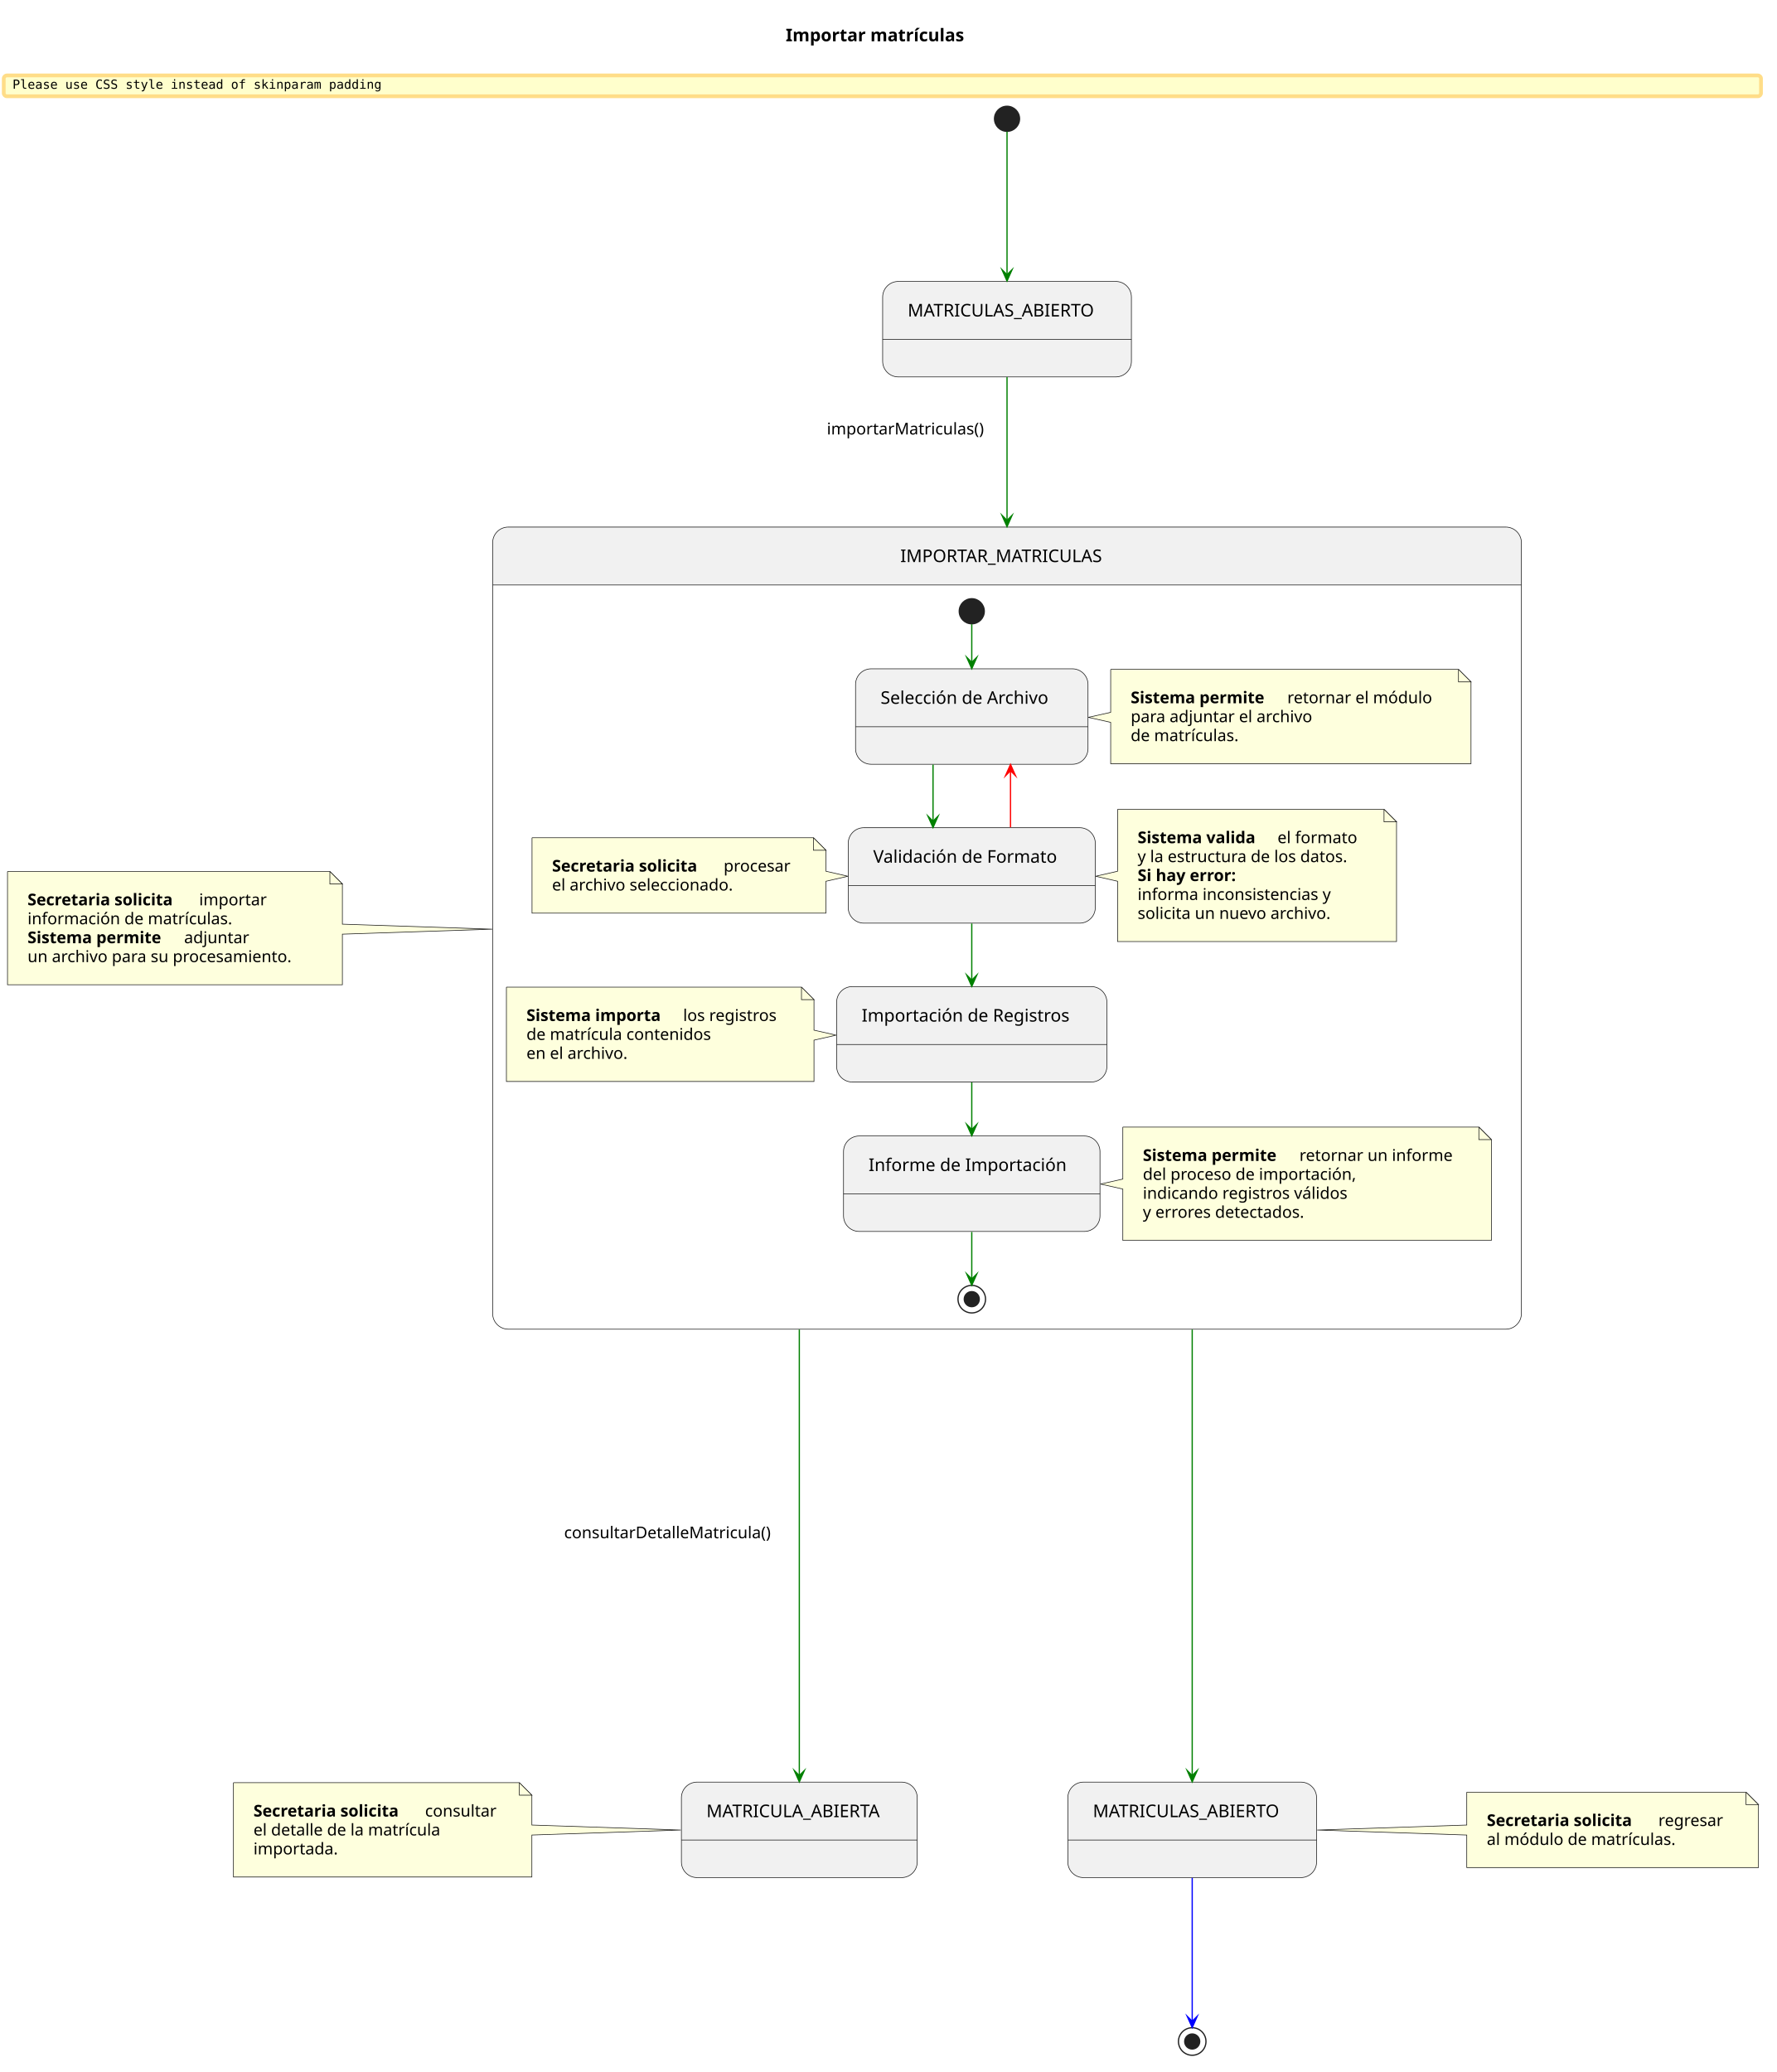
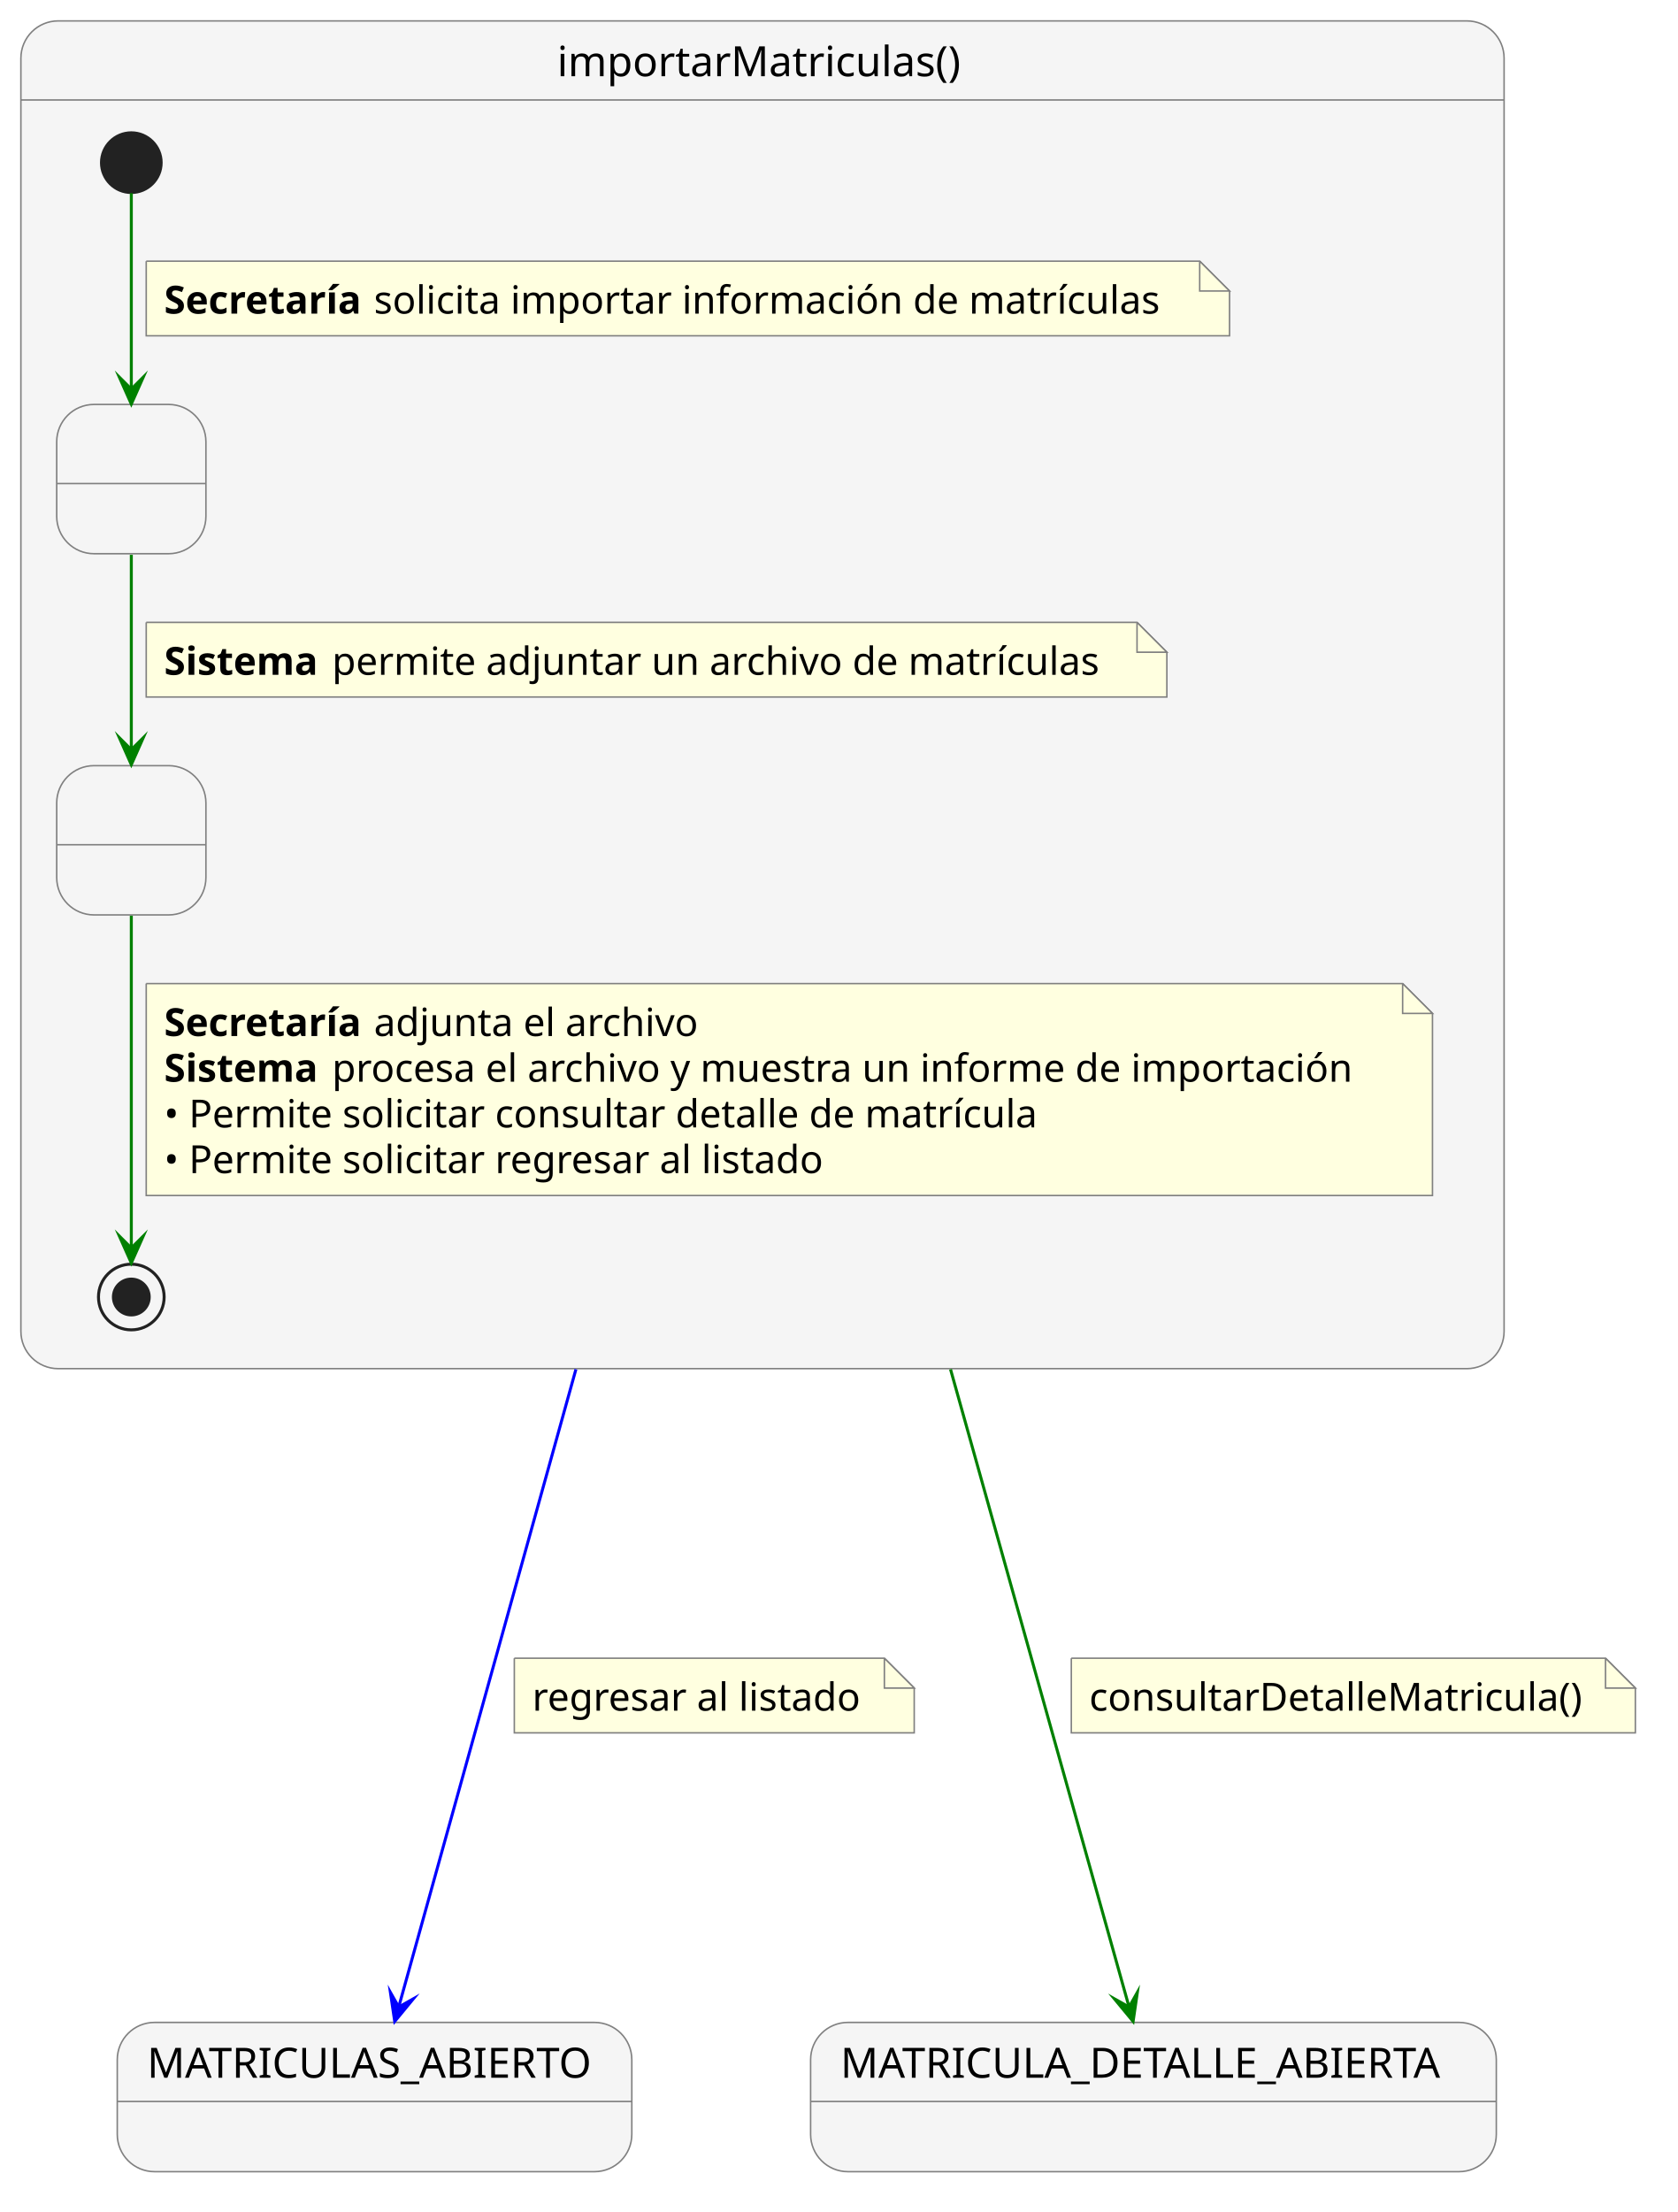
- <svg xmlns="http://www.w3.org/2000/svg" version="1.1" data-diagram-type="STATE" style="width:1420px;height:1656px;background:#FFFFFF;" width="1420px" height="1656px" viewBox="0 0 1420 1656" zoomAndPan="magnify" preserveAspectRatio="none" contentStyleType="text/css">
+ <svg xmlns="http://www.w3.org/2000/svg" contentStyleType="text/css" data-diagram-type="STATE" height="741px" preserveAspectRatio="none" style="width:562px;height:741px;background:#FFFFFF;" version="1.1" viewBox="0 0 562 741" width="562px" zoomAndPan="magnify">
  <defs />
  <g>
-     <g class="title" data-source-line="1">
-       <text x="627.928" y="32.995" fill="#000000" font-size="14" lengthAdjust="spacing" textLength="157.534" font-weight="700" font-family="sans-serif">Importar matrículas</text>
-     </g>
-     <rect x="3" y="60.297" width="1404.39" height="16.641" fill="#FFFFCC" style="stroke:#FFDD88;stroke-width:3;" rx="2.5" ry="2.5" />
-     <text x="10" y="70.938" fill="#000000" font-size="10" lengthAdjust="spacing" textLength="295.005" font-family="monospace">Please use CSS style instead of skinparam padding</text>
-     <g class="entity" data-qualified-name="MATRICULAS_ABIERTO_INICIAL" id="ent0001" data-source-line="10">
-       <rect x="705.42" y="224.938" width="198.806" height="76.297" fill="#F1F1F1" style="stroke:#181818;stroke-width:0.5;" rx="12.5" ry="12.5" />
-       <line x1="705.42" y1="271.234" x2="904.226" y2="271.234" style="stroke:#181818;stroke-width:0.5;" />
-       <text x="725.42" y="252.933" fill="#000000" font-size="14" lengthAdjust="spacing" textLength="158.806" font-family="sans-serif">MATRICULAS_ABIERTO</text>
-     </g>
-     <g class="entity" data-qualified-name="IMPORTAR_MATRICULAS_COMP" id="ent0002" data-source-line="11">
-       <path d="M406.23,421.238 L1203.411,421.238 A12.5,12.5 0 0 1 1215.911,433.738 L1215.911,467.534 L393.73,467.534 L393.73,433.738 A12.5,12.5 0 0 1 406.23,421.238" fill="#F1F1F1" />
-       <rect x="393.73" y="421.238" width="822.181" height="641.087" fill="none" style="stroke:#181818;stroke-width:0.5;" rx="12.5" ry="12.5" />
-       <line x1="393.73" y1="467.534" x2="1215.911" y2="467.534" style="stroke:#181818;stroke-width:0.5;" />
-       <text x="719.518" y="449.233" fill="#000000" font-size="14" lengthAdjust="spacing" textLength="170.605" font-family="sans-serif">IMPORTAR_MATRICULAS</text>
-       <g class="entity" data-qualified-name="IMPORTAR_MATRICULAS_COMP.SolicitudArchivo" id="ent0005" data-source-line="30">
-         <rect x="683.76" y="534.534" width="185.769" height="76.297" fill="#F1F1F1" style="stroke:#181818;stroke-width:0.5;" rx="12.5" ry="12.5" />
-         <line x1="683.76" y1="580.831" x2="869.529" y2="580.831" style="stroke:#181818;stroke-width:0.5;" />
-         <text x="703.76" y="562.529" fill="#000000" font-size="14" lengthAdjust="spacing" textLength="145.769" font-family="sans-serif">Selección de Archivo</text>
+     <g class="entity" data-qualified-name="importarMatriculas" data-source-line="9" id="ent0001">
+       <path d="M19.5,7 L491.5,7 A12.5,12.5 0 0 1 504,19.5 L504,33.488 L7,33.488 L7,19.5 A12.5,12.5 0 0 1 19.5,7" fill="#F5F5F5" />
+       <path d="M7,33.488 L504,33.488 L504,445.988 A12.5,12.5 0 0 1 491.5,458.488 L19.5,458.488 A12.5,12.5 0 0 1 7,445.988 L7,33.488" fill="#F5F5F5" />
+       <rect fill="none" height="451.488" rx="12.5" ry="12.5" style="stroke:#808080;stroke-width:0.5;" width="497" x="7" y="7" />
+       <line style="stroke:#808080;stroke-width:0.5;" x1="7" x2="504" y1="33.488" y2="33.488" />
+       <text fill="#000000" font-family="sans-serif" font-size="14" lengthAdjust="spacing" textLength="137.635" x="186.683" y="25.535">importarMatriculas()</text>
+       <g class="entity" data-qualified-name="importarMatriculas.Paso1" data-source-line="11" id="ent0002">
+         <rect fill="#F5F5F5" height="50" rx="12.5" ry="12.5" style="stroke:#808080;stroke-width:0.5;" width="50" x="19" y="135.488" />
+         <line style="stroke:#808080;stroke-width:0.5;" x1="19" x2="69" y1="161.977" y2="161.977" />
+         <text fill="#000000" font-family="sans-serif" font-size="14" lengthAdjust="spacing" textLength="4.43" x="41.785" y="154.023"> </text>
      </g>
-       <g class="entity" data-qualified-name="IMPORTAR_MATRICULAS_COMP.ValidarFormato" id="ent0006" data-source-line="31">
-         <rect x="677.9" y="661.514" width="197.473" height="76.297" fill="#F1F1F1" style="stroke:#181818;stroke-width:0.5;" rx="12.5" ry="12.5" />
-         <line x1="677.9" y1="707.811" x2="875.373" y2="707.811" style="stroke:#181818;stroke-width:0.5;" />
-         <text x="697.9" y="689.51" fill="#000000" font-size="14" lengthAdjust="spacing" textLength="157.473" font-family="sans-serif">Validación de Formato</text>
+       <g class="entity" data-qualified-name="importarMatriculas.Paso2" data-source-line="12" id="ent0003">
+         <rect fill="#F5F5F5" height="50" rx="12.5" ry="12.5" style="stroke:#808080;stroke-width:0.5;" width="50" x="19" y="256.488" />
+         <line style="stroke:#808080;stroke-width:0.5;" x1="19" x2="69" y1="282.977" y2="282.977" />
+         <text fill="#000000" font-family="sans-serif" font-size="14" lengthAdjust="spacing" textLength="4.43" x="41.785" y="275.023"> </text>
      </g>
-       <g class="entity" data-qualified-name="IMPORTAR_MATRICULAS_COMP.ImportarRegistros" id="ent0007" data-source-line="32">
-         <rect x="668.65" y="788.494" width="215.984" height="76.297" fill="#F1F1F1" style="stroke:#181818;stroke-width:0.5;" rx="12.5" ry="12.5" />
-         <line x1="668.65" y1="834.791" x2="884.634" y2="834.791" style="stroke:#181818;stroke-width:0.5;" />
-         <text x="688.65" y="816.49" fill="#000000" font-size="14" lengthAdjust="spacing" textLength="175.984" font-family="sans-serif">Importación de Registros</text>
+       <g class="start_entity" data-qualified-name="importarMatriculas..start.importarMatriculas" data-source-line="14" id="ent0006">
+         <ellipse cx="44" cy="54.488" fill="#222222" rx="10" ry="10" style="stroke:#222222;stroke-width:1;" />
      </g>
-       <g class="entity" data-qualified-name="IMPORTAR_MATRICULAS_COMP.RetornarInforme" id="ent0008" data-source-line="33">
-         <rect x="674.15" y="907.914" width="204.972" height="76.297" fill="#F1F1F1" style="stroke:#181818;stroke-width:0.5;" rx="12.5" ry="12.5" />
-         <line x1="674.15" y1="954.211" x2="879.122" y2="954.211" style="stroke:#181818;stroke-width:0.5;" />
-         <text x="694.15" y="935.909" fill="#000000" font-size="14" lengthAdjust="spacing" textLength="164.972" font-family="sans-serif">Informe de Importación</text>
+       <g class="end_entity" data-qualified-name="importarMatriculas..end.importarMatriculas" data-source-line="24" id="ent0009">
+         <ellipse cx="44" cy="434.488" fill="none" rx="11" ry="11" style="stroke:#222222;stroke-width:1;" />
+         <ellipse cx="44" cy="434.488" fill="#222222" rx="6" ry="6" style="stroke:#222222;stroke-width:1;" />
      </g>
-       <g class="start_entity" data-qualified-name="IMPORTAR_MATRICULAS_COMP..start.IMPORTAR_MATRICULAS_COMP" id="ent0012" data-source-line="35">
-         <ellipse cx="776.64" cy="488.534" rx="10" ry="10" fill="#222222" style="stroke:#222222;stroke-width:1;" />
+       <g class="link" data-entity-1="ent0006" data-entity-2="ent0002" data-link-type="dependency" data-source-line="14" id="lnk7">
+         <path d="M44,64.718 C44,80.428 44,107.848 44,130.358" fill="none" id="*start*importarMatriculas-to-Paso1" style="stroke:#008000;stroke-width:1;" />
+         <polygon fill="#008000" points="44,135.358,48,126.358,44,130.358,40,126.358,44,135.358" style="stroke:#008000;stroke-width:1;stroke-linejoin:miter;stroke-miterlimit:10;" />
+         <path d="M49,87.488 L49,112.488 L412,112.488 L412,97.488 L402,87.488 L49,87.488" fill="#FFFFE0" style="stroke:#808080;stroke-width:0.5;" />
+         <path d="M402,87.488 L402,97.488 L412,97.488 L402,87.488" fill="#FFFFE0" style="stroke:#808080;stroke-width:0.5;" />
+         <text fill="#000000" font-family="sans-serif" font-size="13" font-weight="700" lengthAdjust="spacing" textLength="66.181" x="55" y="105.057">Secretaría</text>
+         <text fill="#000000" font-family="sans-serif" font-size="13" lengthAdjust="spacing" textLength="272.448" x="125.294" y="105.057">solicita importar información de matrículas</text>
      </g>
-       <g class="end_entity" data-qualified-name="IMPORTAR_MATRICULAS_COMP..end.IMPORTAR_MATRICULAS_COMP" id="ent0018" data-source-line="79">
-         <ellipse cx="776.64" cy="1038.324" rx="11" ry="11" fill="none" style="stroke:#222222;stroke-width:1;" />
-         <ellipse cx="776.64" cy="1038.324" rx="6" ry="6" fill="#222222" style="stroke:#222222;stroke-width:1;" />
+       <g class="link" data-entity-1="ent0002" data-entity-2="ent0003" data-link-type="dependency" data-source-line="19" id="lnk8">
+         <path d="M44,185.858 C44,206.388 44,230.628 44,251.148" fill="none" id="Paso1-to-Paso2" style="stroke:#008000;stroke-width:1;" />
+         <polygon fill="#008000" points="44,256.148,48,247.148,44,251.148,40,247.148,44,256.148" style="stroke:#008000;stroke-width:1;stroke-linejoin:miter;stroke-miterlimit:10;" />
+         <path d="M49,208.488 L49,233.488 L391,233.488 L391,218.488 L381,208.488 L49,208.488" fill="#FFFFE0" style="stroke:#808080;stroke-width:0.5;" />
+         <path d="M381,208.488 L381,218.488 L391,218.488 L381,208.488" fill="#FFFFE0" style="stroke:#808080;stroke-width:0.5;" />
+         <text fill="#000000" font-family="sans-serif" font-size="13" font-weight="700" lengthAdjust="spacing" textLength="52.14" x="55" y="226.057">Sistema</text>
+         <text fill="#000000" font-family="sans-serif" font-size="13" lengthAdjust="spacing" textLength="264.926" x="111.253" y="226.057">permite adjuntar un archivo de matrículas</text>
      </g>
-       <g class="entity" data-qualified-name="IMPORTAR_MATRICULAS_COMP.GMN27" id="ent0028" data-source-line="38">
-         <path d="M887.66,534.984 L887.66,569.324 L869.78,573.324 L887.66,577.324 L887.66,610.383 A0,0 0 0 0 887.66,610.383 L1175.628,610.383 A0,0 0 0 0 1175.628,610.383 L1175.628,544.984 L1165.628,534.984 L887.66,534.984 A0,0 0 0 0 887.66,534.984" style="stroke:#181818;stroke-width:0.5;" fill="#FEFFDD" />
-         <path d="M1165.628,534.984 L1165.628,544.984 L1175.628,544.984 L1165.628,534.984" style="stroke:#181818;stroke-width:0.5;" fill="#FEFFDD" />
-         <text x="903.66" y="562.051" fill="#000000" font-size="13" lengthAdjust="spacing" textLength="120.999" font-weight="700" font-family="sans-serif">Sistema permite</text>
-         <text x="1028.791" y="562.051" fill="#000000" font-size="13" lengthAdjust="spacing" textLength="121.837" font-family="sans-serif">retornar el módulo</text>
-         <text x="903.66" y="577.184" fill="#000000" font-size="13" lengthAdjust="spacing" textLength="156.209" font-family="sans-serif">para adjuntar el archivo</text>
-         <text x="903.66" y="592.317" fill="#000000" font-size="13" lengthAdjust="spacing" textLength="92.936" font-family="sans-serif">de matrículas.</text>
-       </g>
-       <g class="entity" data-qualified-name="IMPORTAR_MATRICULAS_COMP.GMN30" id="ent0031" data-source-line="46">
-         <path d="M425.19,669.534 L425.19,729.8 A0,0 0 0 0 425.19,729.8 L660.098,729.8 A0,0 0 0 0 660.098,729.8 L660.098,704.324 L677.67,700.324 L660.098,696.324 L660.098,679.534 L650.098,669.534 L425.19,669.534 A0,0 0 0 0 425.19,669.534" style="stroke:#181818;stroke-width:0.5;" fill="#FEFFDD" />
-         <path d="M650.098,669.534 L650.098,679.534 L660.098,679.534 L650.098,669.534" style="stroke:#181818;stroke-width:0.5;" fill="#FEFFDD" />
-         <text x="441.19" y="696.601" fill="#000000" font-size="13" lengthAdjust="spacing" textLength="132.996" font-weight="700" font-family="sans-serif">Secretaria solicita</text>
-         <text x="578.318" y="696.601" fill="#000000" font-size="13" lengthAdjust="spacing" textLength="56.78" font-family="sans-serif">procesar</text>
-         <text x="441.19" y="711.734" fill="#000000" font-size="13" lengthAdjust="spacing" textLength="156.616" font-family="sans-serif">el archivo seleccionado.</text>
-       </g>
-       <g class="entity" data-qualified-name="IMPORTAR_MATRICULAS_COMP.GMN33" id="ent0034" data-source-line="54">
-         <path d="M893.17,646.834 L893.17,696.324 L875.65,700.324 L893.17,704.324 L893.17,752.498 A0,0 0 0 0 893.17,752.498 L1116.113,752.498 A0,0 0 0 0 1116.113,752.498 L1116.113,656.834 L1106.113,646.834 L893.17,646.834 A0,0 0 0 0 893.17,646.834" style="stroke:#181818;stroke-width:0.5;" fill="#FEFFDD" />
-         <path d="M1106.113,646.834 L1106.113,656.834 L1116.113,656.834 L1106.113,646.834" style="stroke:#181818;stroke-width:0.5;" fill="#FEFFDD" />
-         <text x="909.17" y="673.901" fill="#000000" font-size="13" lengthAdjust="spacing" textLength="107.669" font-weight="700" font-family="sans-serif">Sistema valida</text>
-         <text x="1020.971" y="673.901" fill="#000000" font-size="13" lengthAdjust="spacing" textLength="67.298" font-family="sans-serif">el formato</text>
-         <text x="909.17" y="689.034" fill="#000000" font-size="13" lengthAdjust="spacing" textLength="181.943" font-family="sans-serif">y la estructura de los datos.</text>
-         <text x="909.17" y="704.167" fill="#000000" font-size="13" lengthAdjust="spacing" textLength="91.552" font-weight="700" font-family="sans-serif">Si hay error:</text>
-         <text x="909.17" y="719.3" fill="#000000" font-size="13" lengthAdjust="spacing" textLength="165.496" font-family="sans-serif">informa inconsistencias y</text>
-         <text x="909.17" y="734.433" fill="#000000" font-size="13" lengthAdjust="spacing" textLength="166.861" font-family="sans-serif">solicita un nuevo archivo.</text>
-       </g>
-       <g class="entity" data-qualified-name="IMPORTAR_MATRICULAS_COMP.GMN36" id="ent0037" data-source-line="65">
-         <path d="M404.73,788.944 L404.73,864.343 A0,0 0 0 0 404.73,864.343 L650.55,864.343 A0,0 0 0 0 650.55,864.343 L650.55,831.324 L668.25,827.324 L650.55,823.324 L650.55,798.944 L640.55,788.944 L404.73,788.944 A0,0 0 0 0 404.73,788.944" style="stroke:#181818;stroke-width:0.5;" fill="#FEFFDD" />
-         <path d="M640.55,788.944 L640.55,798.944 L650.55,798.944 L640.55,788.944" style="stroke:#181818;stroke-width:0.5;" fill="#FEFFDD" />
-         <text x="420.73" y="816.011" fill="#000000" font-size="13" lengthAdjust="spacing" textLength="121.069" font-weight="700" font-family="sans-serif">Sistema importa</text>
-         <text x="545.931" y="816.011" fill="#000000" font-size="13" lengthAdjust="spacing" textLength="79.619" font-family="sans-serif">los registros</text>
-         <text x="420.73" y="831.144" fill="#000000" font-size="13" lengthAdjust="spacing" textLength="157.428" font-family="sans-serif">de matrícula contenidos</text>
-         <text x="420.73" y="846.277" fill="#000000" font-size="13" lengthAdjust="spacing" textLength="88.201" font-family="sans-serif">en el archivo.</text>
-       </g>
-       <g class="entity" data-qualified-name="IMPORTAR_MATRICULAS_COMP.GMN39" id="ent0040" data-source-line="73">
-         <path d="M897.36,900.794 L897.36,942.324 L879.49,946.324 L897.36,950.324 L897.36,991.326 A0,0 0 0 0 897.36,991.326 L1191.911,991.326 A0,0 0 0 0 1191.911,991.326 L1191.911,910.794 L1181.911,900.794 L897.36,900.794 A0,0 0 0 0 897.36,900.794" style="stroke:#181818;stroke-width:0.5;" fill="#FEFFDD" />
-         <path d="M1181.911,900.794 L1181.911,910.794 L1191.911,910.794 L1181.911,900.794" style="stroke:#181818;stroke-width:0.5;" fill="#FEFFDD" />
-         <text x="913.36" y="927.861" fill="#000000" font-size="13" lengthAdjust="spacing" textLength="120.999" font-weight="700" font-family="sans-serif">Sistema permite</text>
-         <text x="1038.491" y="927.861" fill="#000000" font-size="13" lengthAdjust="spacing" textLength="128.419" font-family="sans-serif">retornar un informe</text>
-         <text x="913.36" y="942.994" fill="#000000" font-size="13" lengthAdjust="spacing" textLength="181.905" font-family="sans-serif">del proceso de importación,</text>
-         <text x="913.36" y="958.127" fill="#000000" font-size="13" lengthAdjust="spacing" textLength="174.548" font-family="sans-serif">indicando registros válidos</text>
-         <text x="913.36" y="973.26" fill="#000000" font-size="13" lengthAdjust="spacing" textLength="139.382" font-family="sans-serif">y errores detectados.</text>
-       </g>
-       <g class="link" data-entity-1="ent0012" data-entity-2="ent0005" id="lnk13" data-source-line="35" data-link-type="dependency">
-         <path d="M776.64,498.854 C776.64,507.804 776.64,516.344 776.64,529.394" style="stroke:#008000;stroke-width:1;" fill="none" id="*start*IMPORTAR_MATRICULAS_COMP-to-SolicitudArchivo" />
-         <polygon points="776.64,534.394,780.64,525.394,776.64,529.394,772.64,525.394,776.64,534.394" fill="#008000" style="stroke:#008000;stroke-width:1;stroke-linejoin:miter;stroke-miterlimit:10;" />
-       </g>
-       <g class="link" data-entity-1="ent0005" data-entity-2="ent0006" id="lnk14" data-source-line="43" data-link-type="dependency">
-         <path d="M745.68,611.124 C745.68,627.044 745.68,640.454 745.68,656.354" style="stroke:#008000;stroke-width:1;" fill="none" id="SolicitudArchivo-to-ValidarFormato" />
-         <polygon points="745.68,661.354,749.68,652.354,745.68,656.354,741.68,652.354,745.68,661.354" fill="#008000" style="stroke:#008000;stroke-width:1;stroke-linejoin:miter;stroke-miterlimit:10;" />
-       </g>
-       <g class="link" data-entity-1="ent0006" data-entity-2="ent0005" id="lnk15" data-source-line="51" data-link-type="dependency">
-         <path d="M807.6,661.224 C807.6,645.304 807.6,631.894 807.6,615.994" style="stroke:#FF0000;stroke-width:1;" fill="none" id="ValidarFormato-to-SolicitudArchivo" />
-         <polygon points="807.6,610.994,803.6,619.994,807.6,615.994,811.6,619.994,807.6,610.994" fill="#FF0000" style="stroke:#FF0000;stroke-width:1;stroke-linejoin:miter;stroke-miterlimit:10;" />
-       </g>
-       <g class="link" data-entity-1="ent0006" data-entity-2="ent0007" id="lnk16" data-source-line="62" data-link-type="dependency">
-         <path d="M776.64,738.104 C776.64,754.024 776.64,767.434 776.64,783.334" style="stroke:#008000;stroke-width:1;" fill="none" id="ValidarFormato-to-ImportarRegistros" />
-         <polygon points="776.64,788.334,780.64,779.334,776.64,783.334,772.64,779.334,776.64,788.334" fill="#008000" style="stroke:#008000;stroke-width:1;stroke-linejoin:miter;stroke-miterlimit:10;" />
-       </g>
-       <g class="link" data-entity-1="ent0007" data-entity-2="ent0008" id="lnk17" data-source-line="70" data-link-type="dependency">
-         <path d="M776.64,865.084 C776.64,878.724 776.64,889.064 776.64,902.694" style="stroke:#008000;stroke-width:1;" fill="none" id="ImportarRegistros-to-RetornarInforme" />
-         <polygon points="776.64,907.694,780.64,898.694,776.64,902.694,772.64,898.694,776.64,907.694" fill="#008000" style="stroke:#008000;stroke-width:1;stroke-linejoin:miter;stroke-miterlimit:10;" />
-       </g>
-       <g class="link" data-entity-1="ent0008" data-entity-2="ent0018" id="lnk19" data-source-line="79" data-link-type="dependency">
-         <path d="M776.64,984.654 C776.64,1000.064 776.64,1011.624 776.64,1022.204" style="stroke:#008000;stroke-width:1;" fill="none" id="RetornarInforme-to-*end*IMPORTAR_MATRICULAS_COMP" />
-         <polygon points="776.64,1027.204,780.64,1018.204,776.64,1022.204,772.64,1018.204,776.64,1027.204" fill="#008000" style="stroke:#008000;stroke-width:1;stroke-linejoin:miter;stroke-miterlimit:10;" />
+       <g class="link" data-entity-1="ent0003" data-entity-2="ent0009" data-link-type="dependency" data-source-line="24" id="lnk10">
+         <path d="M44,306.748 C44,340.258 44,394.278 44,418.088" fill="none" id="Paso2-to-*end*importarMatriculas" style="stroke:#008000;stroke-width:1;" />
+         <polygon fill="#008000" points="44,423.088,48,414.088,44,418.088,40,414.088,44,423.088" style="stroke:#008000;stroke-width:1;stroke-linejoin:miter;stroke-miterlimit:10;" />
+         <path d="M49,329.488 L49,400.488 L480,400.488 L480,339.488 L470,329.488 L49,329.488" fill="#FFFFE0" style="stroke:#808080;stroke-width:0.5;" />
+         <path d="M470,329.488 L470,339.488 L480,339.488 L470,329.488" fill="#FFFFE0" style="stroke:#808080;stroke-width:0.5;" />
+         <text fill="#000000" font-family="sans-serif" font-size="13" font-weight="700" lengthAdjust="spacing" textLength="66.181" x="55" y="347.057">Secretaría</text>
+         <text fill="#000000" font-family="sans-serif" font-size="13" lengthAdjust="spacing" textLength="112.417" x="125.294" y="347.057">adjunta el archivo</text>
+         <text fill="#000000" font-family="sans-serif" font-size="13" font-weight="700" lengthAdjust="spacing" textLength="52.14" x="55" y="362.367">Sistema</text>
+         <text fill="#000000" font-family="sans-serif" font-size="13" lengthAdjust="spacing" textLength="353.768" x="111.253" y="362.367">procesa el archivo y muestra un informe de importación</text>
+         <text fill="#000000" font-family="sans-serif" font-size="13" lengthAdjust="spacing" textLength="304.713" x="55" y="377.678">• Permite solicitar consultar detalle de matrícula</text>
+         <text fill="#000000" font-family="sans-serif" font-size="13" lengthAdjust="spacing" textLength="231.15" x="55" y="392.988">• Permite solicitar regresar al listado</text>
      </g>
    </g>
-     <g class="entity" data-qualified-name="MATRICULA_ABIERTA_FINAL" id="ent0003" data-source-line="12">
-       <rect x="544.58" y="1424.318" width="188.477" height="76.297" fill="#F1F1F1" style="stroke:#181818;stroke-width:0.5;" rx="12.5" ry="12.5" />
-       <line x1="544.58" y1="1470.614" x2="733.057" y2="1470.614" style="stroke:#181818;stroke-width:0.5;" />
-       <text x="564.58" y="1452.313" fill="#000000" font-size="14" lengthAdjust="spacing" textLength="148.477" font-family="sans-serif">MATRICULA_ABIERTA</text>
+     <g class="entity" data-qualified-name="MATRICULAS_ABIERTO" data-source-line="33" id="ent0004">
+       <rect fill="#F5F5F5" height="50" rx="12.5" ry="12.5" style="stroke:#808080;stroke-width:0.5;" width="172.421" x="39.29" y="677.49" />
+       <line style="stroke:#808080;stroke-width:0.5;" x1="39.29" x2="211.711" y1="703.978" y2="703.978" />
+       <text fill="#000000" font-family="sans-serif" font-size="14" lengthAdjust="spacing" textLength="152.421" x="49.29" y="696.025">MATRICULAS_ABIERTO</text>
    </g>
-     <g class="entity" data-qualified-name="MATRICULAS_ABIERTO_FINAL" id="ent0004" data-source-line="13">
-       <rect x="853.42" y="1424.318" width="198.806" height="76.297" fill="#F1F1F1" style="stroke:#181818;stroke-width:0.5;" rx="12.5" ry="12.5" />
-       <line x1="853.42" y1="1470.614" x2="1052.226" y2="1470.614" style="stroke:#181818;stroke-width:0.5;" />
-       <text x="873.42" y="1452.313" fill="#000000" font-size="14" lengthAdjust="spacing" textLength="158.806" font-family="sans-serif">MATRICULAS_ABIERTO</text>
+     <g class="entity" data-qualified-name="MATRICULA_DETALLE_ABIERTA" data-source-line="34" id="ent0005">
+       <rect fill="#F5F5F5" height="50" rx="12.5" ry="12.5" style="stroke:#808080;stroke-width:0.5;" width="229.768" x="271.62" y="677.49" />
+       <line style="stroke:#808080;stroke-width:0.5;" x1="271.62" x2="501.388" y1="703.978" y2="703.978" />
+       <text fill="#000000" font-family="sans-serif" font-size="14" lengthAdjust="spacing" textLength="209.768" x="281.62" y="696.025">MATRICULA_DETALLE_ABIERTA</text>
    </g>
-     <g class="start_entity" data-qualified-name=".start." id="ent0009" data-source-line="15">
-       <ellipse cx="804.82" cy="94.938" rx="10" ry="10" fill="#222222" style="stroke:#222222;stroke-width:1;" />
+     <g class="link" data-entity-1="ent0001" data-entity-2="ent0005" data-link-type="dependency" data-source-line="36" id="lnk11">
+       <path d="M318.51,458.71 C343.02,546.24 366.651,630.625 378.341,672.345" fill="none" id="importarMatriculas-to-MATRICULA_DETALLE_ABIERTA" style="stroke:#008000;stroke-width:1;" />
+       <polygon fill="#008000" points="379.69,677.16,381.113,667.414,378.341,672.345,373.41,669.573,379.69,677.16" style="stroke:#008000;stroke-width:1;stroke-linejoin:miter;stroke-miterlimit:10;" />
+       <path d="M358.98,555.49 L358.98,580.49 L547.98,580.49 L547.98,565.49 L537.98,555.49 L358.98,555.49" fill="#FFFFE0" style="stroke:#808080;stroke-width:0.5;" />
+       <path d="M537.98,555.49 L537.98,565.49 L547.98,565.49 L537.98,555.49" fill="#FFFFE0" style="stroke:#808080;stroke-width:0.5;" />
+       <text fill="#000000" font-family="sans-serif" font-size="13" lengthAdjust="spacing" textLength="168.74" x="364.98" y="573.058">consultarDetalleMatricula()</text>
    </g>
-     <g class="end_entity" data-qualified-name=".end." id="ent0022" data-source-line="101">
-       <ellipse cx="952.82" cy="1631.618" rx="11" ry="11" fill="none" style="stroke:#222222;stroke-width:1;" />
-       <ellipse cx="952.82" cy="1631.618" rx="6" ry="6" fill="#222222" style="stroke:#222222;stroke-width:1;" />
-     </g>
-     <g class="entity" data-qualified-name="GMN24" id="ent0025" data-source-line="21">
-       <path d="M6,696.508 L6,787.039 A0,0 0 0 0 6,787.039 L273.637,787.039 A0,0 0 0 0 273.637,787.039 L273.637,746.617 L393.42,742.617 L273.637,738.617 L273.637,706.508 L263.637,696.508 L6,696.508 A0,0 0 0 0 6,696.508" style="stroke:#181818;stroke-width:0.5;" fill="#FEFFDD" />
-       <path d="M263.637,696.508 L263.637,706.508 L273.637,706.508 L263.637,696.508" style="stroke:#181818;stroke-width:0.5;" fill="#FEFFDD" />
-       <text x="22" y="723.574" fill="#000000" font-size="13" lengthAdjust="spacing" textLength="132.996" font-weight="700" font-family="sans-serif">Secretaria solicita</text>
-       <text x="159.128" y="723.574" fill="#000000" font-size="13" lengthAdjust="spacing" textLength="56.234" font-family="sans-serif">importar</text>
-       <text x="22" y="738.707" fill="#000000" font-size="13" lengthAdjust="spacing" textLength="174.376" font-family="sans-serif">información de matrículas.</text>
-       <text x="22" y="753.84" fill="#000000" font-size="13" lengthAdjust="spacing" textLength="120.999" font-weight="700" font-family="sans-serif">Sistema permite</text>
-       <text x="147.131" y="753.84" fill="#000000" font-size="13" lengthAdjust="spacing" textLength="54.717" font-family="sans-serif">adjuntar</text>
-       <text x="22" y="768.973" fill="#000000" font-size="13" lengthAdjust="spacing" textLength="226.637" font-family="sans-serif">un archivo para su procesamiento.</text>
-     </g>
-     <g class="entity" data-qualified-name="GMN42" id="ent0043" data-source-line="87">
-       <path d="M186.57,1424.767 L186.57,1500.166 A0,0 0 0 0 186.57,1500.166 L425.071,1500.166 A0,0 0 0 0 425.071,1500.166 L425.071,1466.618 L544.1,1462.618 L425.071,1458.618 L425.071,1434.767 L415.071,1424.767 L186.57,1424.767 A0,0 0 0 0 186.57,1424.767" style="stroke:#181818;stroke-width:0.5;" fill="#FEFFDD" />
-       <path d="M415.071,1424.767 L415.071,1434.767 L425.071,1434.767 L415.071,1424.767" style="stroke:#181818;stroke-width:0.5;" fill="#FEFFDD" />
-       <text x="202.57" y="1451.834" fill="#000000" font-size="13" lengthAdjust="spacing" textLength="132.996" font-weight="700" font-family="sans-serif">Secretaria solicita</text>
-       <text x="339.698" y="1451.834" fill="#000000" font-size="13" lengthAdjust="spacing" textLength="60.373" font-family="sans-serif">consultar</text>
-       <text x="202.57" y="1466.967" fill="#000000" font-size="13" lengthAdjust="spacing" textLength="162.151" font-family="sans-serif">el detalle de la matrícula</text>
-       <text x="202.57" y="1482.1" fill="#000000" font-size="13" lengthAdjust="spacing" textLength="71.24" font-family="sans-serif">importada.</text>
-     </g>
-     <g class="entity" data-qualified-name="GMN45" id="ent0046" data-source-line="96">
-       <path d="M1172.24,1432.338 L1172.24,1458.618 L1052.72,1462.618 L1172.24,1466.618 L1172.24,1492.603 A0,0 0 0 0 1172.24,1492.603 L1405.39,1492.603 A0,0 0 0 0 1405.39,1492.603 L1405.39,1442.338 L1395.39,1432.338 L1172.24,1432.338 A0,0 0 0 0 1172.24,1432.338" style="stroke:#181818;stroke-width:0.5;" fill="#FEFFDD" />
-       <path d="M1395.39,1432.338 L1395.39,1442.338 L1405.39,1442.338 L1395.39,1432.338" style="stroke:#181818;stroke-width:0.5;" fill="#FEFFDD" />
-       <text x="1188.24" y="1459.404" fill="#000000" font-size="13" lengthAdjust="spacing" textLength="132.996" font-weight="700" font-family="sans-serif">Secretaria solicita</text>
-       <text x="1325.368" y="1459.404" fill="#000000" font-size="13" lengthAdjust="spacing" textLength="55.022" font-family="sans-serif">regresar</text>
-       <text x="1188.24" y="1474.537" fill="#000000" font-size="13" lengthAdjust="spacing" textLength="161.453" font-family="sans-serif">al módulo de matrículas.</text>
-     </g>
-     <g class="link" data-entity-1="ent0009" data-entity-2="ent0001" id="lnk10" data-source-line="15" data-link-type="dependency">
-       <path d="M804.82,105.198 C804.82,128.377 804.82,180.748 804.82,219.558" style="stroke:#008000;stroke-width:1;" fill="none" id="*start*-to-MATRICULAS_ABIERTO_INICIAL" />
-       <polygon points="804.82,224.558,808.82,215.558,804.82,219.558,800.82,215.558,804.82,224.558" fill="#008000" style="stroke:#008000;stroke-width:1;stroke-linejoin:miter;stroke-miterlimit:10;" />
-     </g>
-     <g class="link" data-entity-1="ent0001" data-entity-2="ent0002" id="lnk11" data-source-line="18" data-link-type="dependency">
-       <path d="M804.82,301.447 C804.82,330.397 804.82,368.197 804.82,415.908" style="stroke:#008000;stroke-width:1;" fill="none" id="MATRICULAS_ABIERTO_INICIAL-to-IMPORTAR_MATRICULAS_COMP" />
-       <polygon points="804.82,420.908,808.82,411.908,804.82,415.908,800.82,411.908,804.82,420.908" fill="#008000" style="stroke:#008000;stroke-width:1;stroke-linejoin:miter;stroke-miterlimit:10;" />
-       <text x="660.82" y="347.244" fill="#000000" font-size="13" lengthAdjust="spacing" textLength="133.352" font-family="sans-serif">importarMatriculas()</text>
-     </g>
-     <g class="link" data-entity-1="ent0002" data-entity-2="ent0003" id="lnk20" data-source-line="84" data-link-type="dependency">
-       <path d="M638.82,1062.608 C638.82,1204.787 638.82,1350.277 638.82,1419.088" style="stroke:#008000;stroke-width:1;" fill="none" id="IMPORTAR_MATRICULAS_COMP-to-MATRICULA_ABIERTA_FINAL" />
-       <polygon points="638.82,1424.088,642.82,1415.088,638.82,1419.088,634.82,1415.088,638.82,1424.088" fill="#008000" style="stroke:#008000;stroke-width:1;stroke-linejoin:miter;stroke-miterlimit:10;" />
-       <text x="450.82" y="1229.414" fill="#000000" font-size="13" lengthAdjust="spacing" textLength="177.011" font-family="sans-serif">consultarDetalleMatricula()</text>
-     </g>
-     <g class="link" data-entity-1="ent0002" data-entity-2="ent0004" id="lnk21" data-source-line="93" data-link-type="dependency">
-       <path d="M952.82,1062.608 C952.82,1204.787 952.82,1350.277 952.82,1419.088" style="stroke:#008000;stroke-width:1;" fill="none" id="IMPORTAR_MATRICULAS_COMP-to-MATRICULAS_ABIERTO_FINAL" />
-       <polygon points="952.82,1424.088,956.82,1415.088,952.82,1419.088,948.82,1415.088,952.82,1424.088" fill="#008000" style="stroke:#008000;stroke-width:1;stroke-linejoin:miter;stroke-miterlimit:10;" />
-     </g>
-     <g class="link" data-entity-1="ent0004" data-entity-2="ent0022" id="lnk23" data-source-line="101" data-link-type="dependency">
-       <path d="M952.82,1500.848 C952.82,1539.447 952.82,1591.568 952.82,1615.467" style="stroke:#0000FF;stroke-width:1;" fill="none" id="MATRICULAS_ABIERTO_FINAL-to-*end*" />
-       <polygon points="952.82,1620.467,956.82,1611.467,952.82,1615.467,948.82,1611.467,952.82,1620.467" fill="#0000FF" style="stroke:#0000FF;stroke-width:1;stroke-linejoin:miter;stroke-miterlimit:10;" />
+     <g class="link" data-entity-1="ent0001" data-entity-2="ent0004" data-link-type="dependency" data-source-line="41" id="lnk12">
+       <path d="M192.98,458.71 C168.65,546.24 145.199,630.623 133.599,672.343" fill="none" id="importarMatriculas-to-MATRICULAS_ABIERTO" style="stroke:#0000FF;stroke-width:1;" />
+       <polygon fill="#0000FF" points="132.26,677.16,138.525,669.561,133.599,672.343,130.817,667.417,132.26,677.16" style="stroke:#0000FF;stroke-width:1;stroke-linejoin:miter;stroke-miterlimit:10;" />
+       <path d="M172.34,555.49 L172.34,580.49 L306.34,580.49 L306.34,565.49 L296.34,555.49 L172.34,555.49" fill="#FFFFE0" style="stroke:#808080;stroke-width:0.5;" />
+       <path d="M296.34,555.49 L296.34,565.49 L306.34,565.49 L296.34,555.49" fill="#FFFFE0" style="stroke:#808080;stroke-width:0.5;" />
+       <text fill="#000000" font-family="sans-serif" font-size="13" lengthAdjust="spacing" textLength="113.871" x="178.34" y="573.058">regresar al listado</text>
    </g>
  </g>
</svg>
